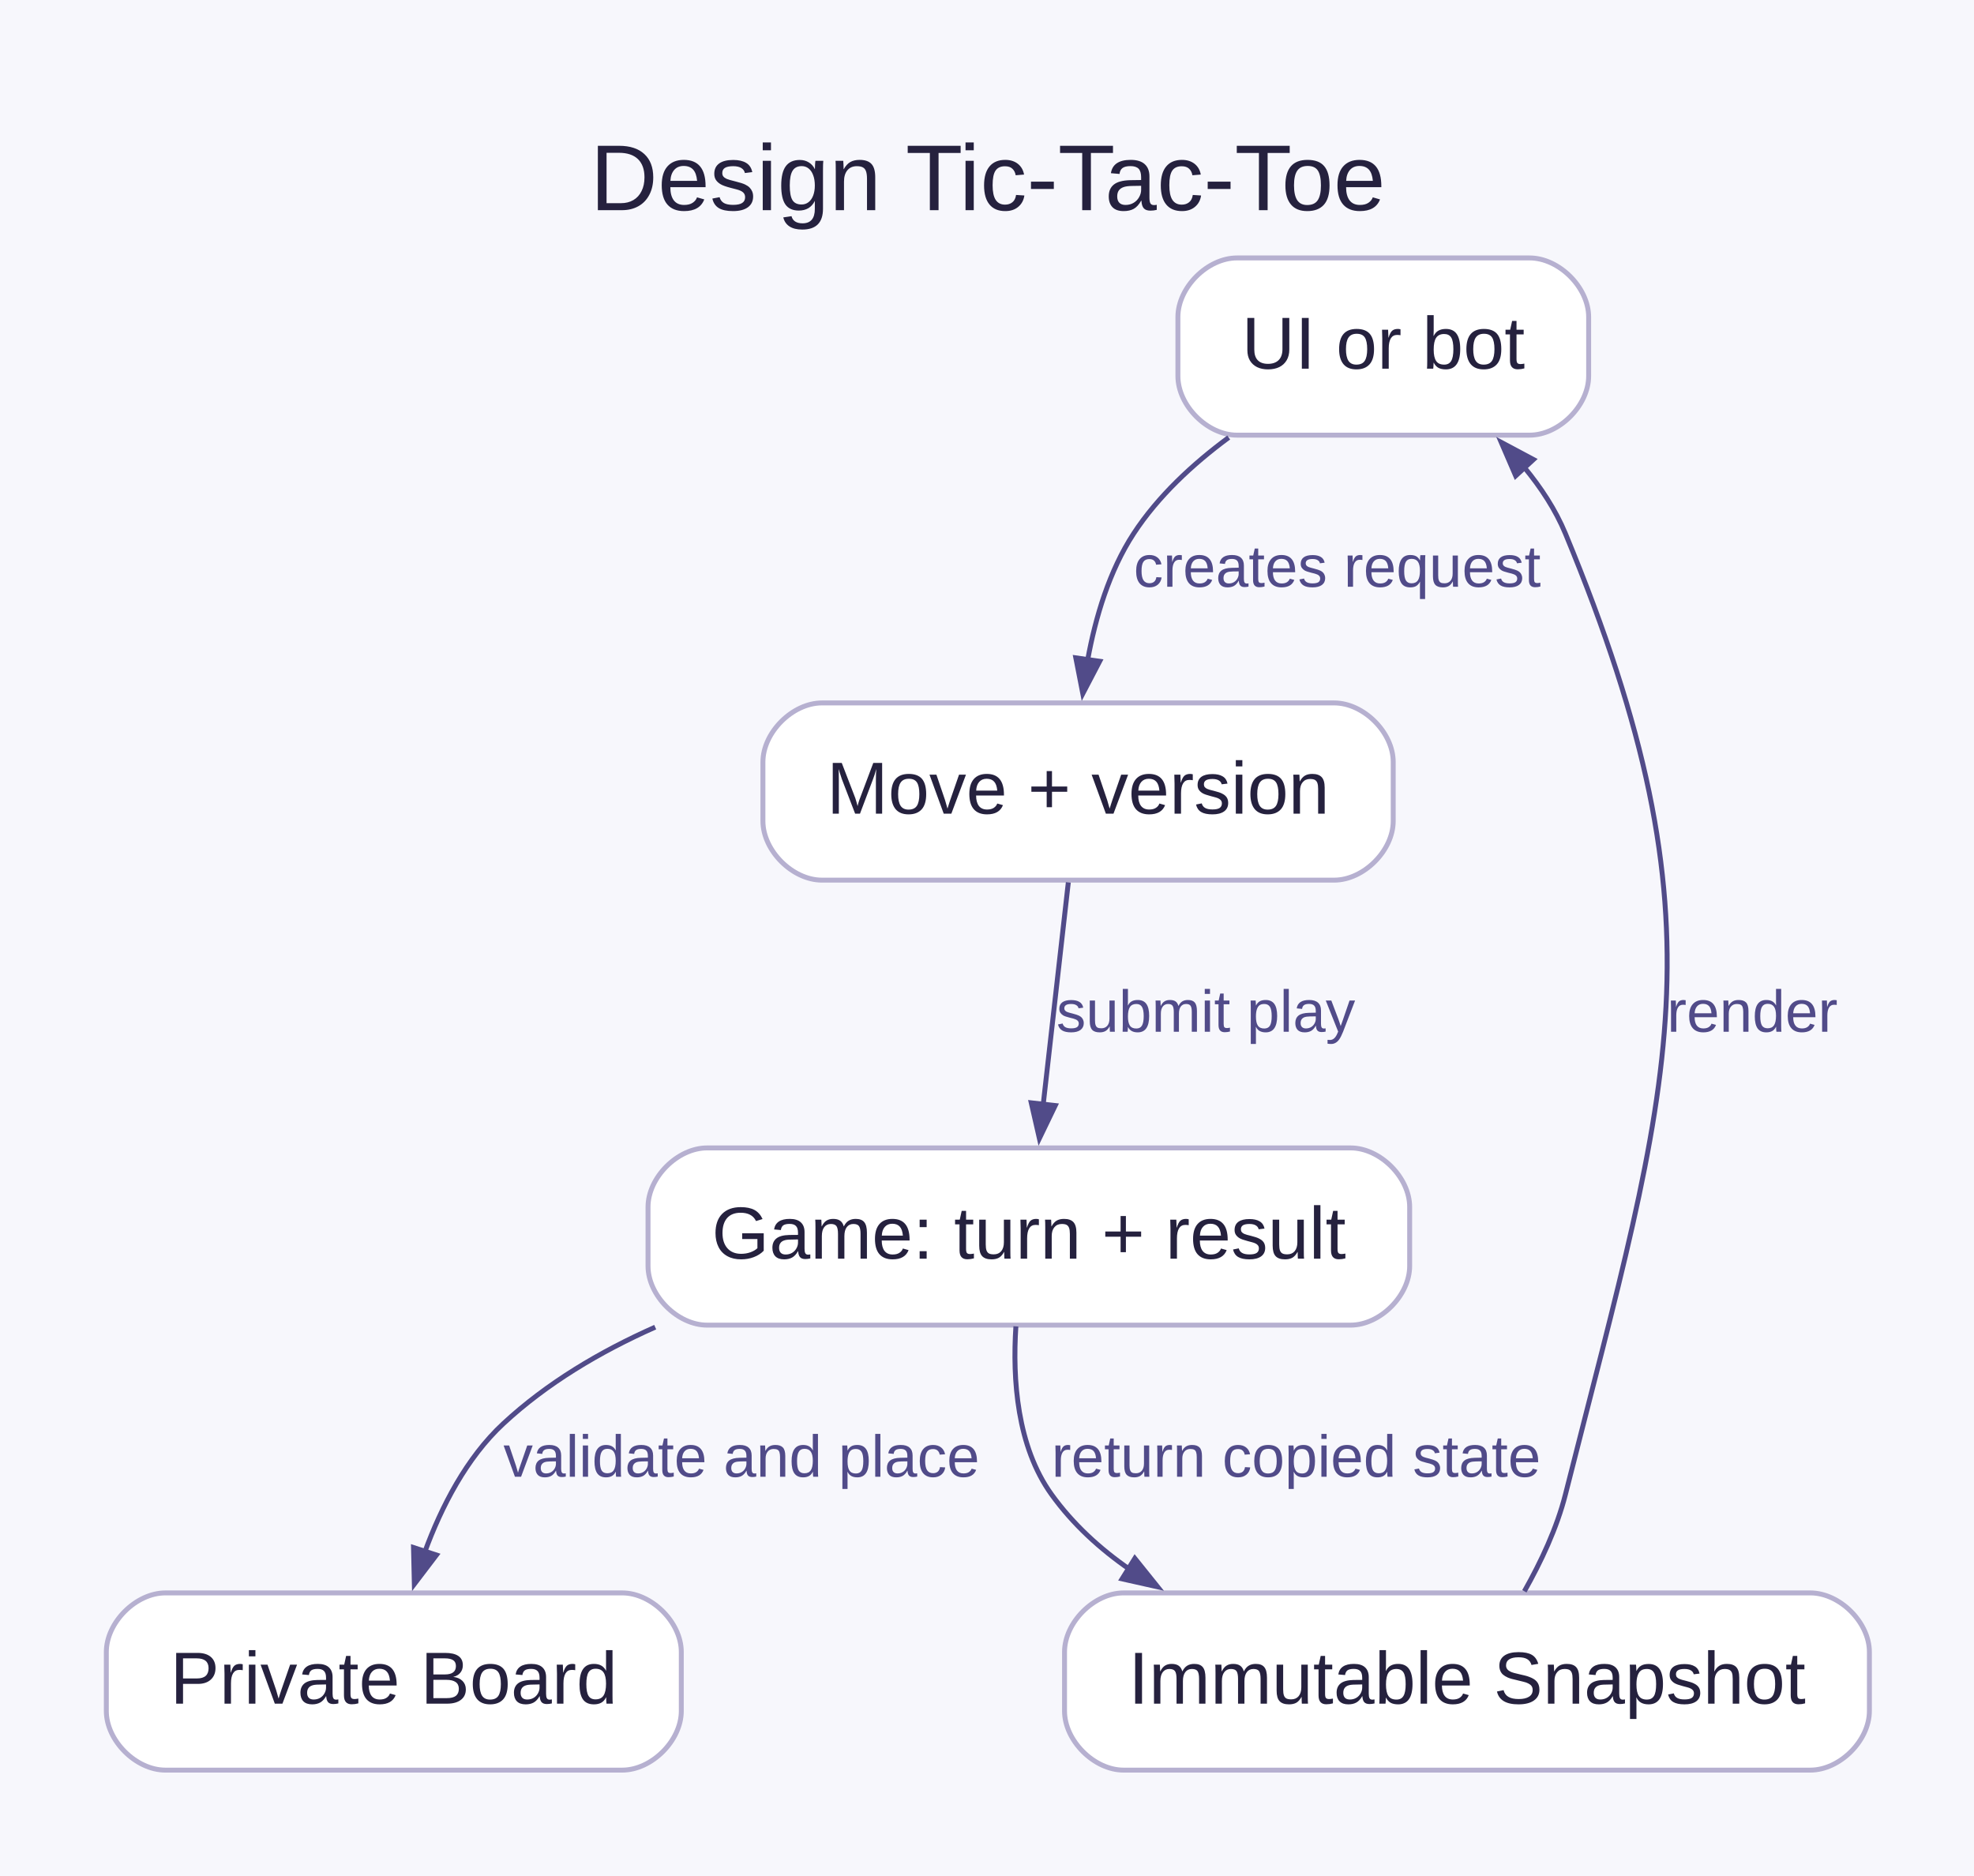
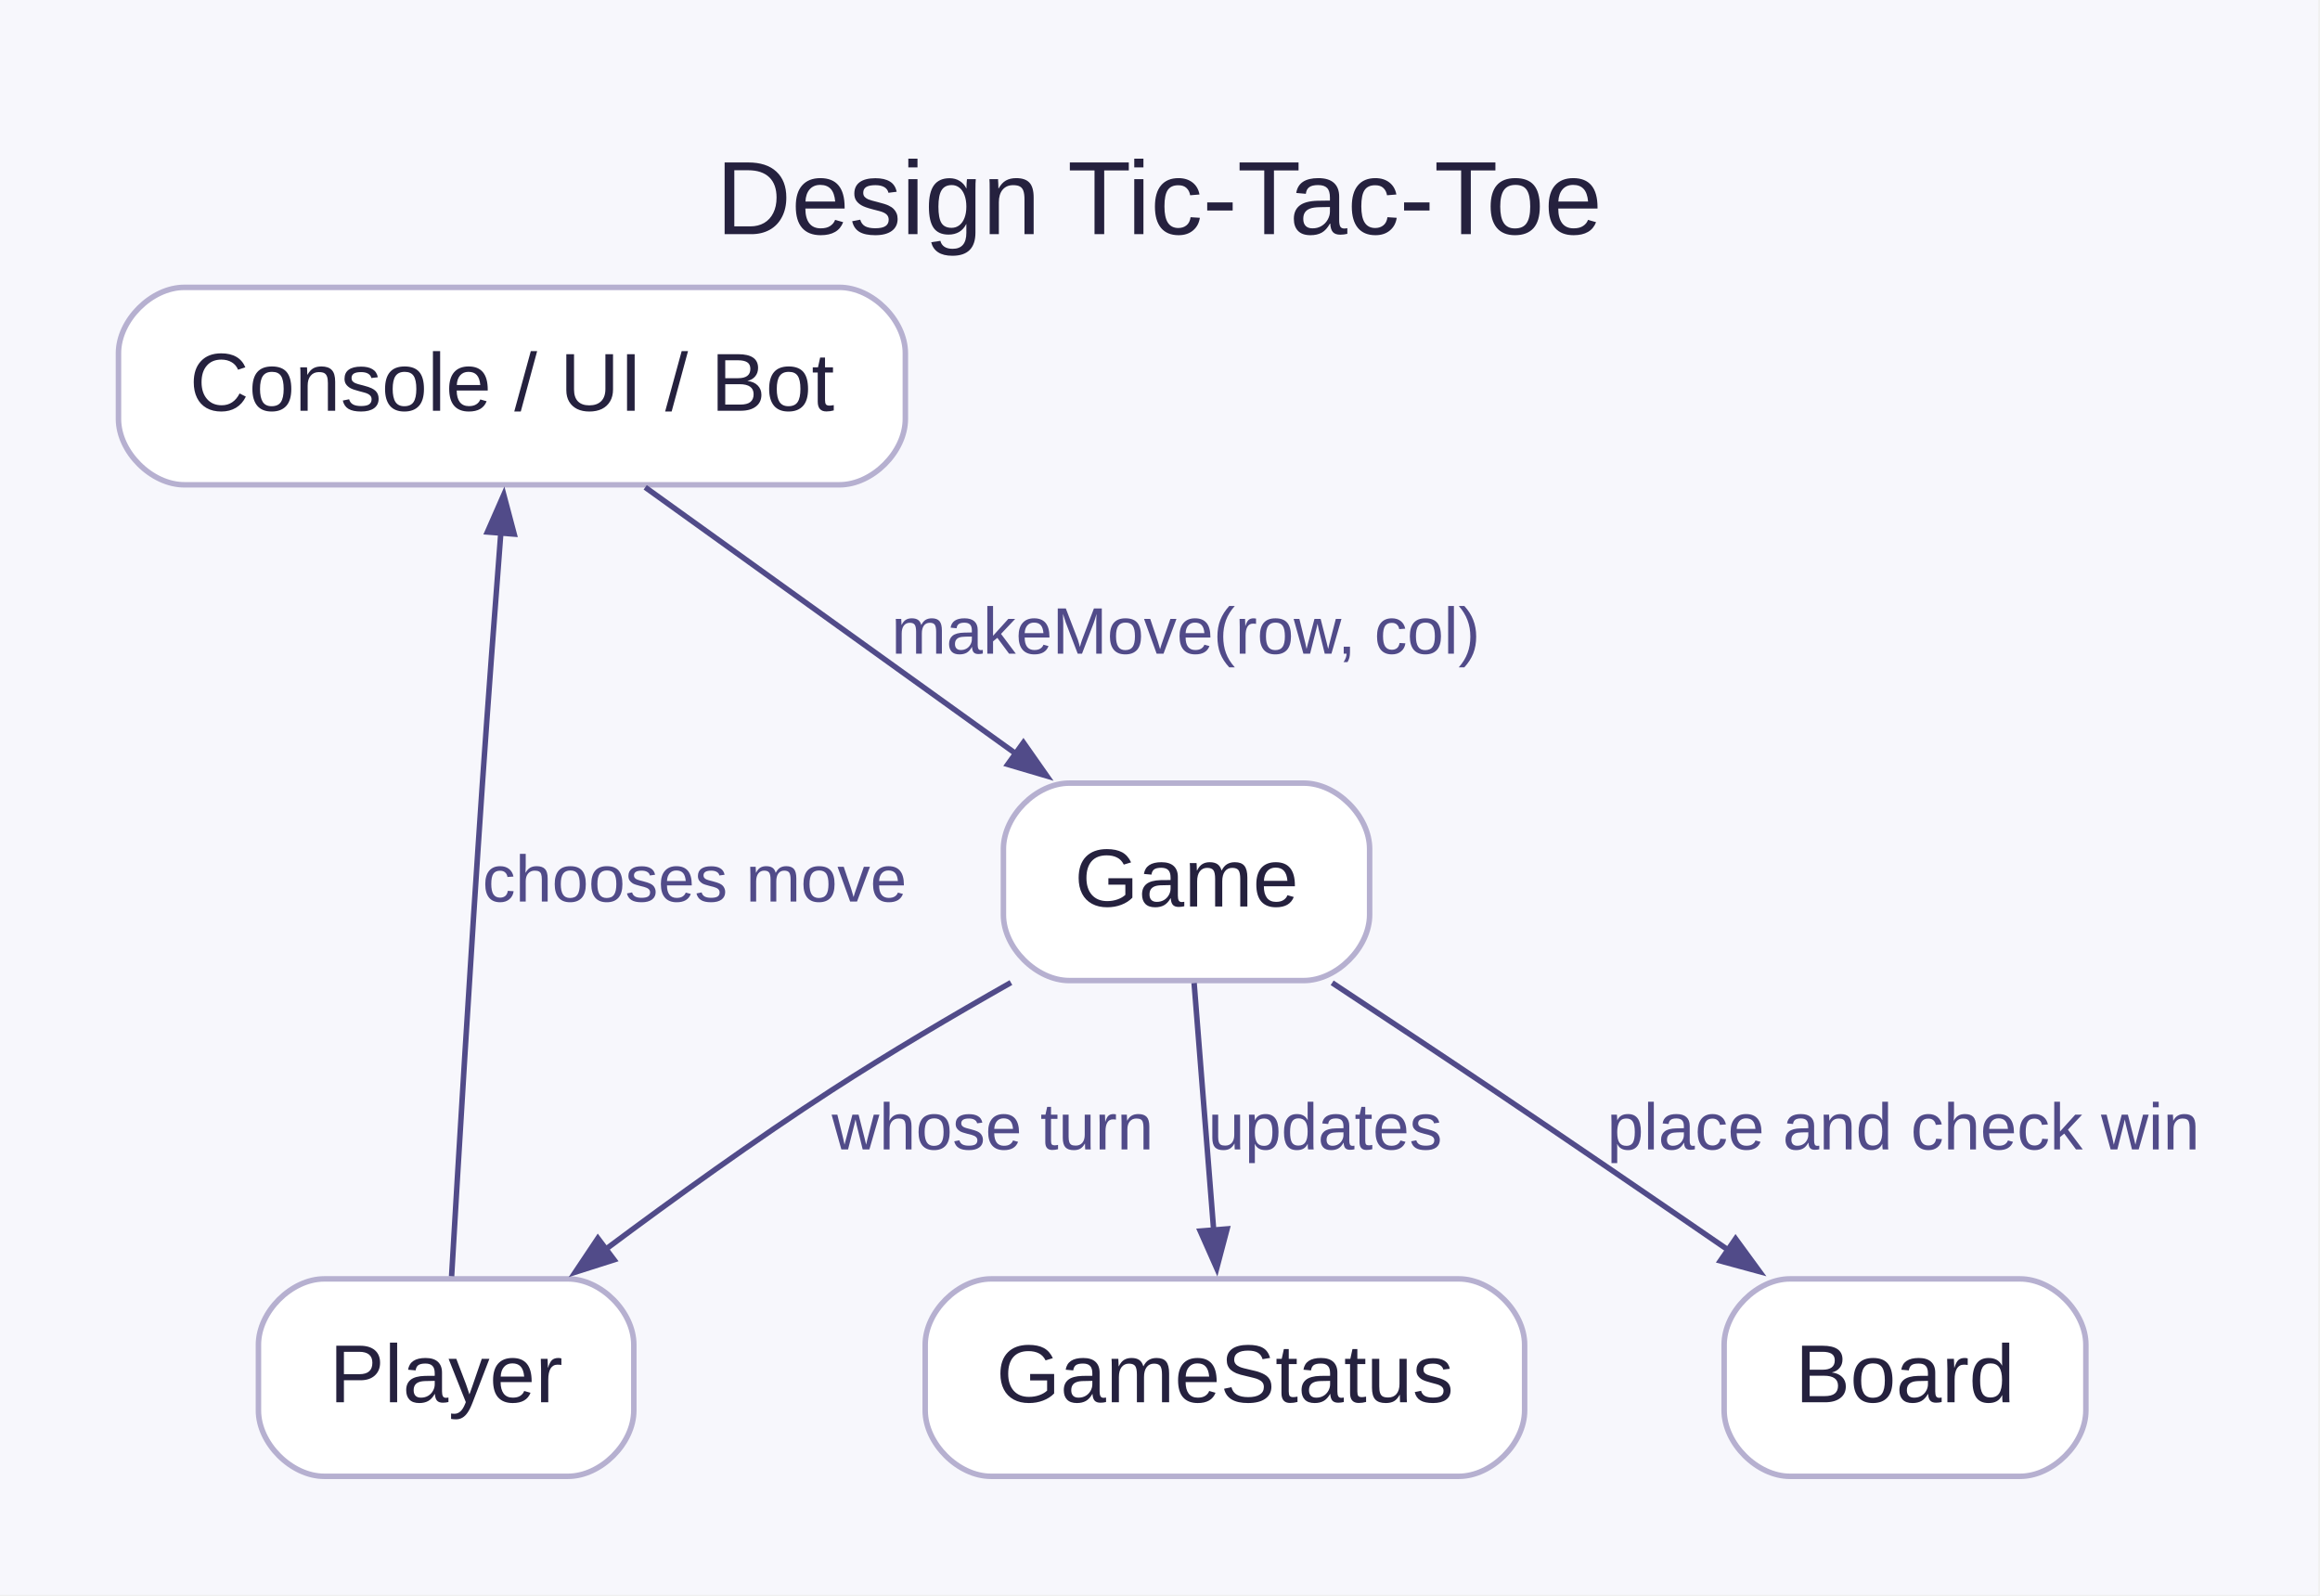
- <svg xmlns="http://www.w3.org/2000/svg" width="401pt" height="381pt" viewBox="0.00 0.00 401.00 381.00" role="img" aria-labelledby="answer-title answer-desc">
-   <g id="graph0" class="graph" transform="scale(1 1) rotate(0) translate(21.6 359.6)">
-     <polygon fill="#f7f7fc" stroke="none" points="-21.6,21.6 -21.6,-359.6 379.75,-359.6 379.75,21.6 -21.6,21.6" />
-     <text xml:space="preserve" text-anchor="middle" x="179.07" y="-316.9" font-family="Arial" font-size="19.00" fill="#25213e">Design Tic-Tac-Toe</text>
+ <svg xmlns="http://www.w3.org/2000/svg" width="423pt" height="291pt" viewBox="0.00 0.00 423.00 291.00" role="img" aria-labelledby="answer-title answer-desc">
+   <g id="graph0" class="graph" transform="scale(1 1) rotate(0) translate(21.6 269.2)">
+     <polygon fill="#f7f7fc" stroke="none" points="-21.6,21.6 -21.6,-269.2 401.08,-269.2 401.08,21.6 -21.6,21.6" />
+     <text xml:space="preserve" text-anchor="middle" x="189.74" y="-226.5" font-family="Arial" font-size="19.00" fill="#25213e">Design Tic-Tac-Toe</text>
    <g id="node1" class="node">
-       <path fill="#ffffff" stroke="#b6b0d0" d="M289.12,-307.2C289.12,-307.2 229.68,-307.2 229.68,-307.2 223.68,-307.2 217.68,-301.2 217.68,-295.2 217.68,-295.2 217.68,-283.2 217.68,-283.2 217.68,-277.2 223.68,-271.2 229.68,-271.2 229.68,-271.2 289.12,-271.2 289.12,-271.2 295.12,-271.2 301.12,-277.2 301.12,-283.2 301.12,-283.2 301.12,-295.2 301.12,-295.2 301.12,-301.2 295.12,-307.2 289.12,-307.2" />
-       <text xml:space="preserve" text-anchor="middle" x="259.4" y="-284.7" font-family="Arial" font-size="15.00" fill="#25213e">UI or bot</text>
+       <path fill="#ffffff" stroke="#b6b0d0" d="M131.47,-216.8C131.47,-216.8 12,-216.8 12,-216.8 6,-216.8 0,-210.8 0,-204.8 0,-204.8 0,-192.8 0,-192.8 0,-186.8 6,-180.8 12,-180.8 12,-180.8 131.47,-180.8 131.47,-180.8 137.47,-180.8 143.47,-186.8 143.47,-192.8 143.47,-192.8 143.47,-204.8 143.47,-204.8 143.47,-210.8 137.47,-216.8 131.47,-216.8" />
+       <text xml:space="preserve" text-anchor="middle" x="71.74" y="-194.3" font-family="Arial" font-size="15.00" fill="#25213e">Console / UI / Bot</text>
+     </g>
+     <g id="node2" class="node">
+       <path fill="#ffffff" stroke="#b6b0d0" d="M216.12,-126.4C216.12,-126.4 173.35,-126.4 173.35,-126.4 167.35,-126.4 161.35,-120.4 161.35,-114.4 161.35,-114.4 161.35,-102.4 161.35,-102.4 161.35,-96.4 167.35,-90.4 173.35,-90.4 173.35,-90.4 216.12,-90.4 216.12,-90.4 222.12,-90.4 228.12,-96.4 228.12,-102.4 228.12,-102.4 228.12,-114.4 228.12,-114.4 228.12,-120.4 222.12,-126.4 216.12,-126.4" />
+       <text xml:space="preserve" text-anchor="middle" x="194.74" y="-103.9" font-family="Arial" font-size="15.00" fill="#25213e">Game</text>
+     </g>
+     <g id="edge1" class="edge">
+       <path fill="none" stroke="#514b89" d="M96.04,-180.34C115.41,-166.41 142.67,-146.82 163.64,-131.75" />
+       <polygon fill="#514b89" stroke="#514b89" points="165,-133.79 169.26,-127.71 162.14,-129.81 165,-133.79" />
+       <text xml:space="preserve" text-anchor="middle" x="194.61" y="-150" font-family="Arial" font-size="12.00" fill="#514b89">makeMove(row, col)</text>
+     </g>
+     <g id="node3" class="node">
+       <path fill="#ffffff" stroke="#b6b0d0" d="M346.71,-36C346.71,-36 304.76,-36 304.76,-36 298.76,-36 292.76,-30 292.76,-24 292.76,-24 292.76,-12 292.76,-12 292.76,-6 298.76,0 304.76,0 304.76,0 346.71,0 346.71,0 352.71,0 358.71,-6 358.71,-12 358.71,-12 358.71,-24 358.71,-24 358.71,-30 352.71,-36 346.71,-36" />
+       <text xml:space="preserve" text-anchor="middle" x="325.74" y="-13.5" font-family="Arial" font-size="15.00" fill="#25213e">Board</text>
+     </g>
+     <g id="edge2" class="edge">
+       <path fill="none" stroke="#514b89" d="M221.29,-89.99C230.62,-83.83 241.17,-76.84 250.74,-70.4 264.9,-60.87 280.48,-50.22 293.76,-41.09" />
+       <polygon fill="#514b89" stroke="#514b89" points="294.84,-43.32 299.22,-37.33 292.06,-39.28 294.84,-43.32" />
+       <text xml:space="preserve" text-anchor="middle" x="325.44" y="-59.6" font-family="Arial" font-size="12.00" fill="#514b89">place and check win</text>
    </g>
    <g id="node4" class="node">
-       <path fill="#ffffff" stroke="#b6b0d0" d="M249.42,-216.8C249.42,-216.8 145.38,-216.8 145.38,-216.8 139.38,-216.8 133.38,-210.8 133.38,-204.8 133.38,-204.8 133.38,-192.8 133.38,-192.8 133.38,-186.8 139.38,-180.8 145.38,-180.8 145.38,-180.8 249.42,-180.8 249.42,-180.8 255.42,-180.8 261.42,-186.8 261.42,-192.8 261.42,-192.8 261.42,-204.8 261.42,-204.8 261.42,-210.8 255.42,-216.8 249.42,-216.8" />
-       <text xml:space="preserve" text-anchor="middle" x="197.4" y="-194.3" font-family="Arial" font-size="15.00" fill="#25213e">Move + version</text>
-     </g>
-     <g id="edge1" class="edge">
-       <path fill="none" stroke="#514b89" d="M228,-270.72C220.7,-265.33 213.63,-258.77 208.69,-251.2 203.74,-243.63 200.94,-234.22 199.35,-225.54" />
-       <polygon fill="#514b89" stroke="#514b89" points="201.79,-225.26 198.36,-218.69 196.94,-225.96 201.79,-225.26" />
-       <text xml:space="preserve" text-anchor="middle" x="250.04" y="-240.4" font-family="Arial" font-size="12.00" fill="#514b89">creates request</text>
-     </g>
-     <g id="node2" class="node">
-       <path fill="#ffffff" stroke="#b6b0d0" d="M252.76,-126.4C252.76,-126.4 122.04,-126.4 122.04,-126.4 116.04,-126.4 110.04,-120.4 110.04,-114.4 110.04,-114.4 110.04,-102.4 110.04,-102.4 110.04,-96.4 116.04,-90.4 122.04,-90.4 122.04,-90.4 252.76,-90.4 252.76,-90.4 258.76,-90.4 264.76,-96.4 264.76,-102.4 264.76,-102.4 264.76,-114.4 264.76,-114.4 264.76,-120.4 258.76,-126.4 252.76,-126.4" />
-       <text xml:space="preserve" text-anchor="middle" x="187.4" y="-103.9" font-family="Arial" font-size="15.00" fill="#25213e">Game: turn + result</text>
-     </g>
-     <g id="node3" class="node">
-       <path fill="#ffffff" stroke="#b6b0d0" d="M104.8,-36C104.8,-36 12,-36 12,-36 6,-36 0,-30 0,-24 0,-24 0,-12 0,-12 0,-6 6,0 12,0 12,0 104.8,0 104.8,0 110.8,0 116.8,-6 116.8,-12 116.8,-12 116.8,-24 116.8,-24 116.8,-30 110.8,-36 104.8,-36" />
-       <text xml:space="preserve" text-anchor="middle" x="58.4" y="-13.5" font-family="Arial" font-size="15.00" fill="#25213e">Private Board</text>
+       <path fill="#ffffff" stroke="#b6b0d0" d="M81.96,-36C81.96,-36 37.52,-36 37.52,-36 31.52,-36 25.52,-30 25.52,-24 25.52,-24 25.52,-12 25.52,-12 25.52,-6 31.52,0 37.52,0 37.52,0 81.96,0 81.96,0 87.96,0 93.96,-6 93.96,-12 93.96,-12 93.96,-24 93.96,-24 93.96,-30 87.96,-36 81.96,-36" />
+       <text xml:space="preserve" text-anchor="middle" x="59.74" y="-13.5" font-family="Arial" font-size="15.00" fill="#25213e">Player</text>
    </g>
    <g id="edge3" class="edge">
-       <path fill="none" stroke="#514b89" d="M111.5,-89.99C100.26,-85 89.5,-78.6 80.66,-70.4 73.16,-63.44 68.07,-53.53 64.67,-44.25" />
-       <polygon fill="#514b89" stroke="#514b89" points="67.06,-43.7 62.57,-37.8 62.4,-45.22 67.06,-43.7" />
-       <text xml:space="preserve" text-anchor="middle" x="129.03" y="-59.6" font-family="Arial" font-size="12.00" fill="#514b89">validate and place</text>
+       <path fill="none" stroke="#514b89" d="M162.72,-90.03C152.16,-84.05 140.46,-77.16 130.04,-70.4 116.12,-61.38 101.23,-50.65 88.74,-41.33" />
+       <polygon fill="#514b89" stroke="#514b89" points="90.36,-39.48 83.29,-37.23 87.41,-43.4 90.36,-39.48" />
+       <text xml:space="preserve" text-anchor="middle" x="159.39" y="-59.6" font-family="Arial" font-size="12.00" fill="#514b89">whose turn</text>
    </g>
    <g id="node5" class="node">
-       <path fill="#ffffff" stroke="#b6b0d0" d="M346.15,-36C346.15,-36 206.65,-36 206.65,-36 200.65,-36 194.65,-30 194.65,-24 194.65,-24 194.65,-12 194.65,-12 194.65,-6 200.65,0 206.65,0 206.65,0 346.15,0 346.15,0 352.15,0 358.15,-6 358.15,-12 358.15,-12 358.15,-24 358.15,-24 358.15,-30 352.15,-36 346.15,-36" />
-       <text xml:space="preserve" text-anchor="middle" x="276.4" y="-13.5" font-family="Arial" font-size="15.00" fill="#25213e">Immutable Snapshot</text>
+       <path fill="#ffffff" stroke="#b6b0d0" d="M244.38,-36C244.38,-36 159.09,-36 159.09,-36 153.09,-36 147.09,-30 147.09,-24 147.09,-24 147.09,-12 147.09,-12 147.09,-6 153.09,0 159.09,0 159.09,0 244.38,0 244.38,0 250.38,0 256.38,-6 256.38,-12 256.38,-12 256.38,-24 256.38,-24 256.38,-30 250.38,-36 244.38,-36" />
+       <text xml:space="preserve" text-anchor="middle" x="201.74" y="-13.5" font-family="Arial" font-size="15.00" fill="#25213e">GameStatus</text>
    </g>
    <g id="edge4" class="edge">
-       <path fill="none" stroke="#514b89" d="M184.77,-90.15C184.06,-79.37 185,-65.75 192.01,-56 196.33,-49.99 201.84,-44.95 207.98,-40.71" />
-       <polygon fill="#514b89" stroke="#514b89" points="208.93,-43.01 213.57,-37.23 206.34,-38.85 208.93,-43.01" />
-       <text xml:space="preserve" text-anchor="middle" x="241.7" y="-59.6" font-family="Arial" font-size="12.00" fill="#514b89">return copied state</text>
-     </g>
-     <g id="edge2" class="edge">
-       <path fill="none" stroke="#514b89" d="M195.42,-180.34C193.96,-167.38 191.94,-149.52 190.29,-134.96" />
-       <polygon fill="#514b89" stroke="#514b89" points="192.76,-135.01 189.54,-128.33 187.89,-135.56 192.76,-135.01" />
-       <text xml:space="preserve" text-anchor="middle" x="223.34" y="-150" font-family="Arial" font-size="12.00" fill="#514b89">submit play</text>
+       <path fill="none" stroke="#514b89" d="M196.12,-89.94C197.15,-76.98 198.56,-59.12 199.71,-44.56" />
+       <polygon fill="#514b89" stroke="#514b89" points="202.13,-45.11 200.24,-37.94 197.24,-44.72 202.13,-45.11" />
+       <text xml:space="preserve" text-anchor="middle" x="220.01" y="-59.6" font-family="Arial" font-size="12.00" fill="#514b89">updates</text>
    </g>
    <g id="edge5" class="edge">
-       <path fill="none" stroke="#514b89" d="M288.06,-36.33C291.44,-42.3 294.68,-49.2 296.4,-56 317.68,-140.11 329.6,-171.05 296.4,-251.2 294.39,-256.05 291.41,-260.59 287.99,-264.72" />
-       <polygon fill="#514b89" stroke="#514b89" points="286.3,-262.93 283.36,-269.74 289.91,-266.25 286.3,-262.93" />
-       <text xml:space="preserve" text-anchor="middle" x="334.37" y="-150" font-family="Arial" font-size="12.00" fill="#514b89">render</text>
+       <path fill="none" stroke="#514b89" d="M60.74,-36.49C61.98,-57.75 64.19,-94.72 66.36,-126.4 67.4,-141.56 68.67,-158.52 69.72,-172.1" />
+       <polygon fill="#514b89" stroke="#514b89" points="67.27,-172.19 70.25,-178.98 72.15,-171.81 67.27,-172.19" />
+       <text xml:space="preserve" text-anchor="middle" x="105.05" y="-104.8" font-family="Arial" font-size="12.00" fill="#514b89">chooses move</text>
    </g>
  </g>
</svg>
